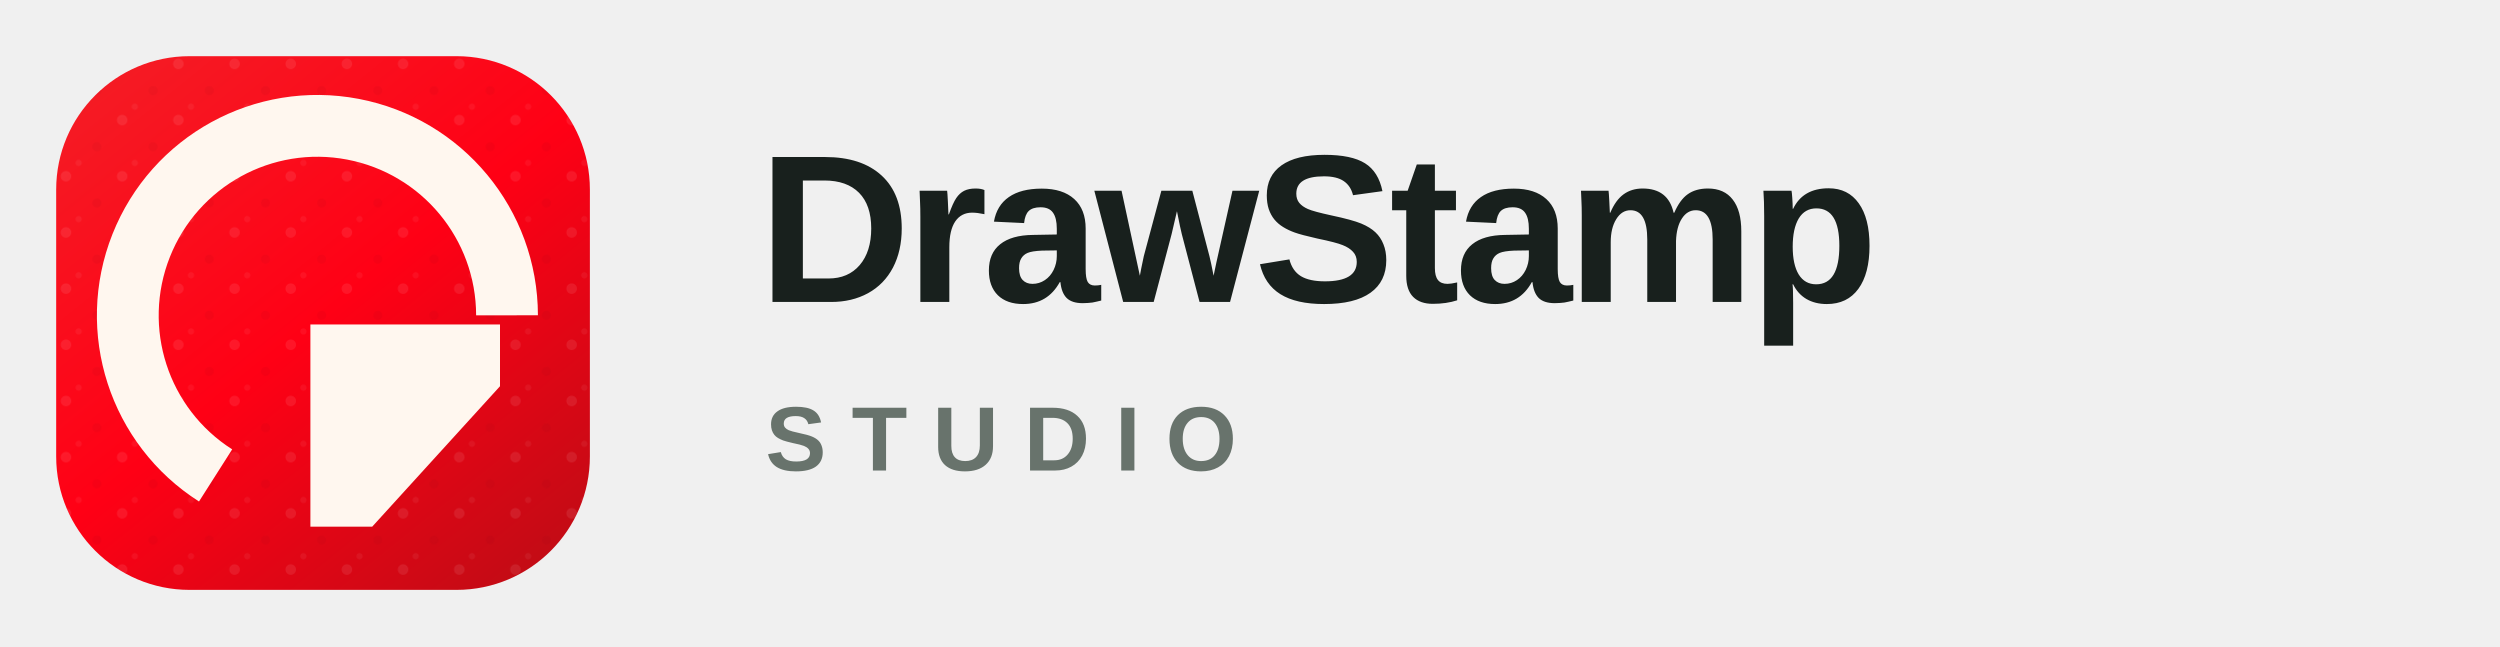
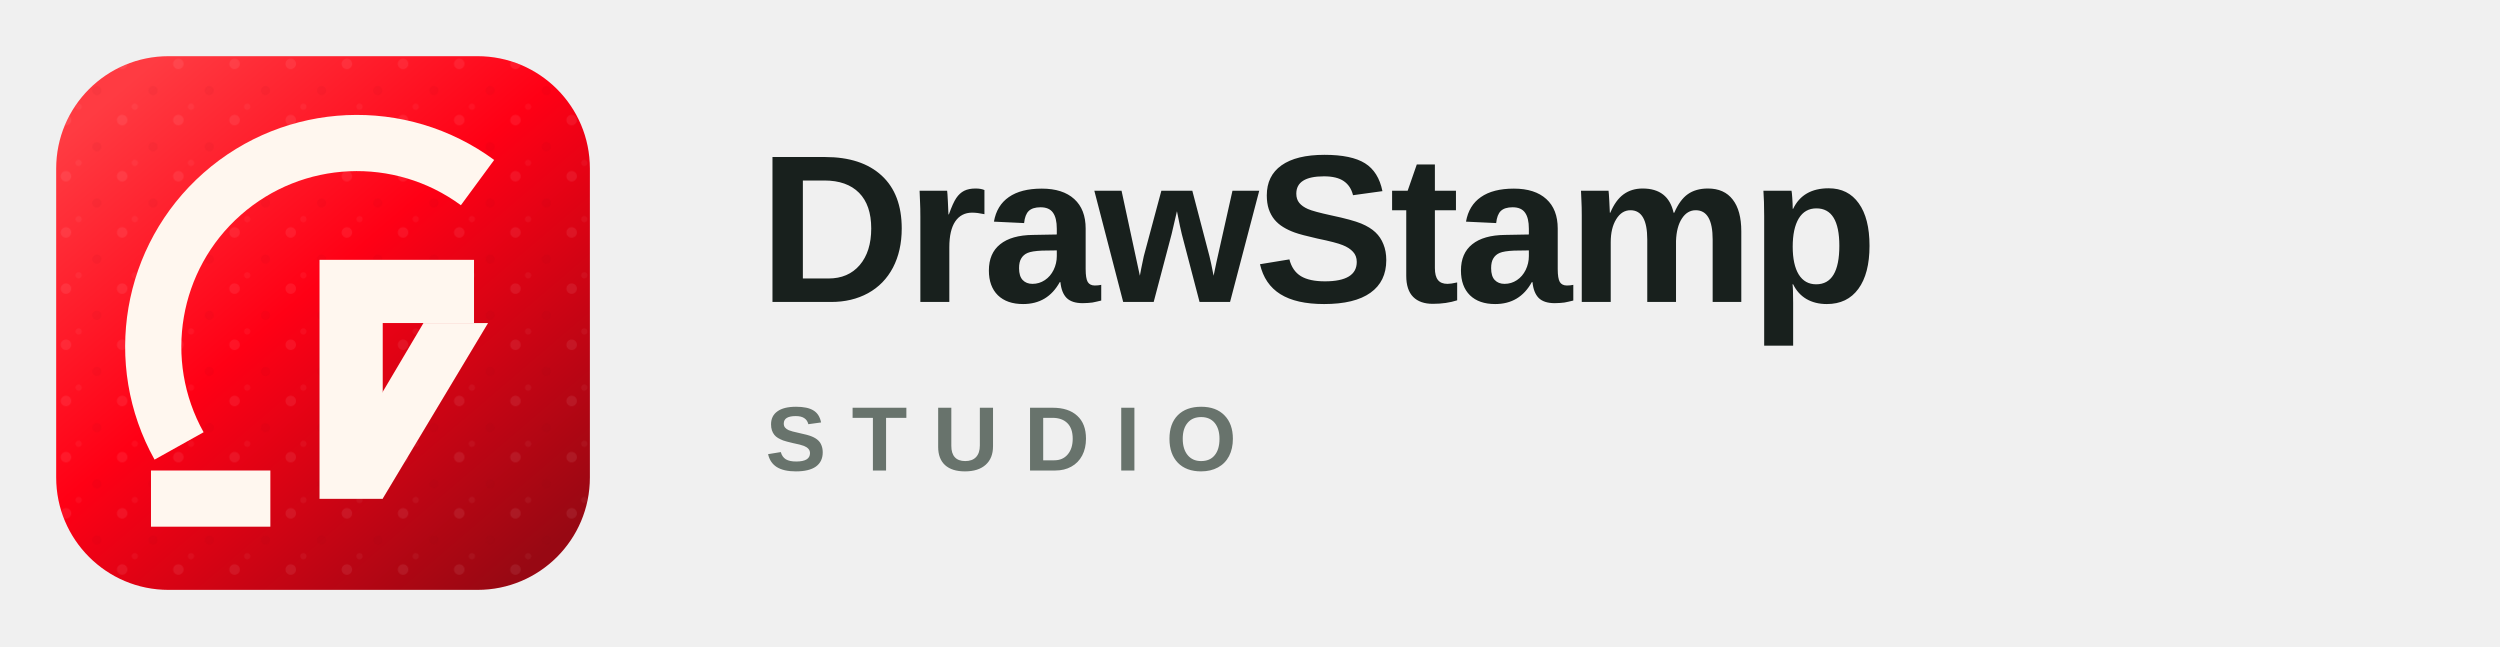
<svg xmlns="http://www.w3.org/2000/svg" viewBox="0 0 356 92" role="img" aria-label="DrawStamp Studio">
  <defs>
-     <linearGradient id="sealRed" x1="16" y1="10" x2="74" y2="82" gradientUnits="userSpaceOnUse">
-       <stop offset="0" stop-color="#f51b24" />
-       <stop offset="0.5" stop-color="#ff0015" />
-       <stop offset="1" stop-color="#c40b15" />
+     <linearGradient id="stoneRed" x1="18" y1="12" x2="76" y2="80" gradientUnits="userSpaceOnUse">
+       <stop offset="0" stop-color="#ff3b42" />
+       <stop offset="0.44" stop-color="#ff0015" />
+       <stop offset="1" stop-color="#980813" />
    </linearGradient>
    <pattern id="sealGrain" width="8" height="8" patternUnits="userSpaceOnUse">
-       <circle cx="1.4" cy="1.1" r="0.75" fill="#ffffff" opacity="0.18" />
-       <circle cx="5.8" cy="4.9" r="0.65" fill="#7d0710" opacity="0.13" />
-       <circle cx="3.2" cy="7.2" r="0.45" fill="#ffffff" opacity="0.12" />
+       <circle cx="1.4" cy="1.1" r="0.75" fill="#ffffff" opacity="0.16" />
+       <circle cx="5.8" cy="4.9" r="0.65" fill="#7d0710" opacity="0.12" />
+       <circle cx="3.2" cy="7.2" r="0.45" fill="#ffffff" opacity="0.1" />
    </pattern>
  </defs>
-   <rect x="8" y="8" width="76" height="76" rx="19" fill="url(#sealRed)" />
-   <rect x="8" y="8" width="76" height="76" rx="19" fill="url(#sealGrain)" opacity="0.46" />
-   <path d="M30.7 67.7A27 27 0 1 1 72.2 44.9" fill="none" stroke="#fff7ef" stroke-width="8.8" stroke-linecap="butt" />
-   <path d="M44.2 46.2h27V55L53 75h-8.8V46.2Z" fill="#fff7ef" />
+   <rect x="8" y="8" width="76" height="76" rx="16" fill="url(#stoneRed)" />
+   <rect x="8" y="8" width="76" height="76" rx="16" fill="url(#sealGrain)" opacity="0.44" />
+   <path d="M25.5 63.5A29 29 0 0 1 68 26" fill="none" stroke="#fff7ef" stroke-width="8" stroke-linecap="butt" />
+   <path d="M45.5 37h22v9h-13v25h-9V37Z" fill="#fff7ef" />
+   <path d="M54.5 71 69.5 46h-9.2L45.5 71h9Z" fill="#fff7ef" />
+   <path d="M21.5 71h17" stroke="#fff7ef" stroke-width="8" stroke-linecap="butt" />
  <text x="108" y="43" font-family="Avenir Next, Helvetica Neue, Arial, sans-serif" font-size="30" font-weight="760" letter-spacing="-0.7" fill="#18201d">DrawStamp</text>
  <text x="109" y="67" font-family="Avenir Next, Helvetica Neue, Arial, sans-serif" font-size="13" font-weight="700" letter-spacing="3.6" fill="#68736c">STUDIO</text>
</svg>
